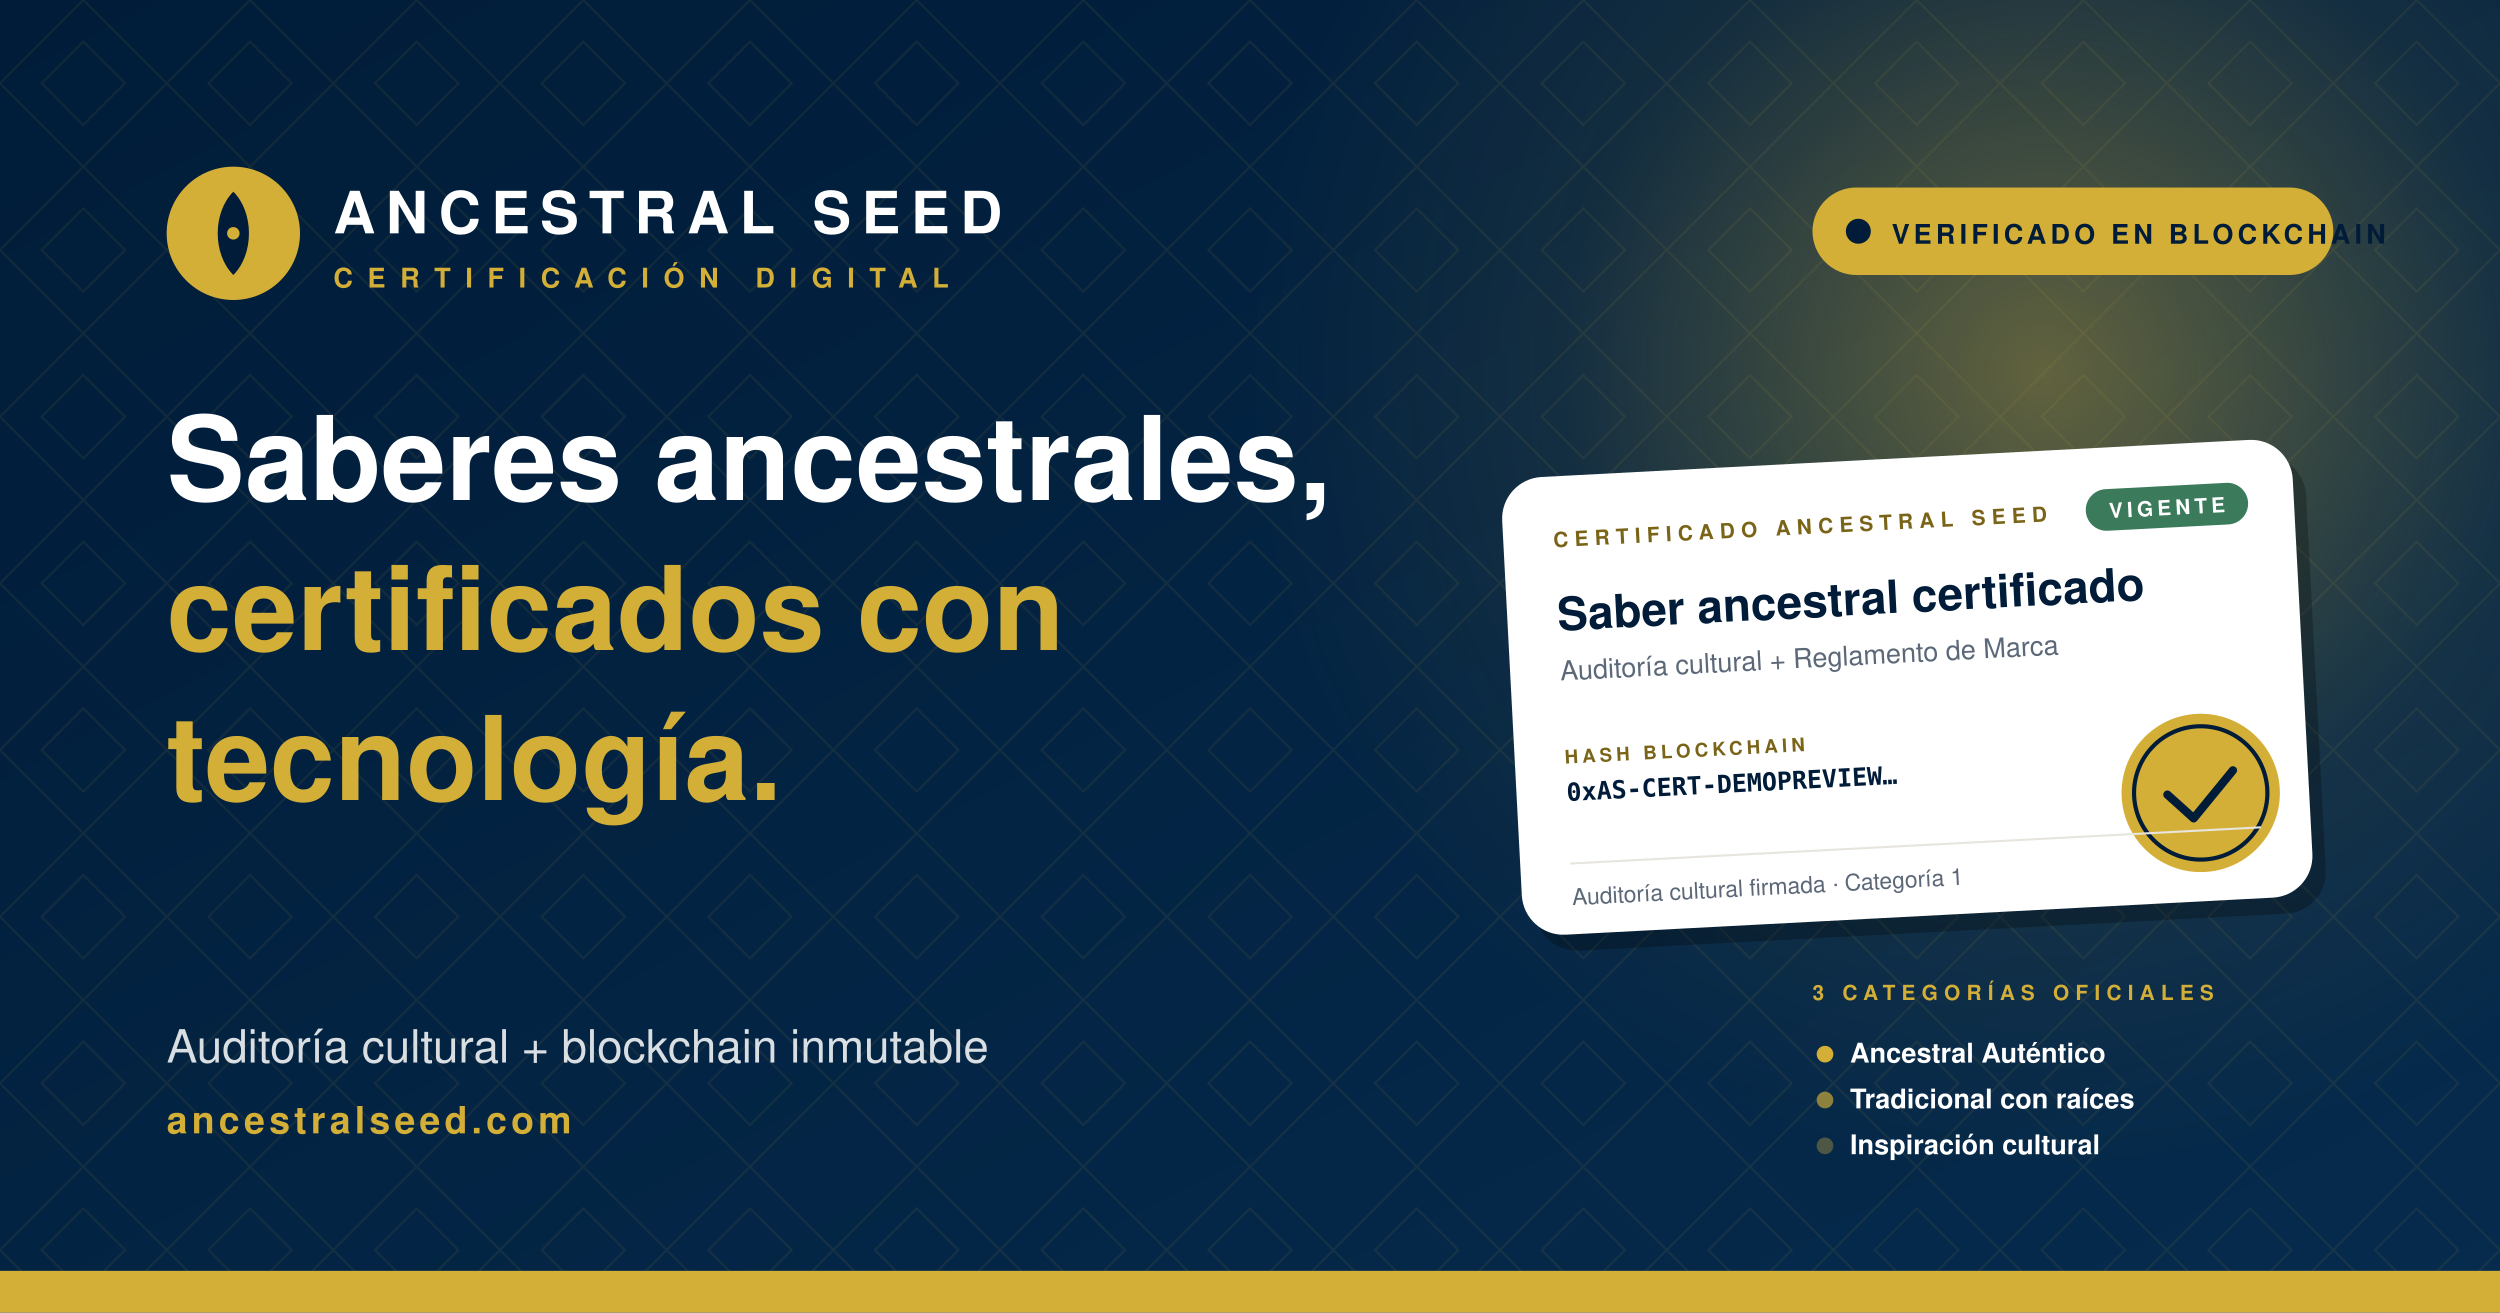
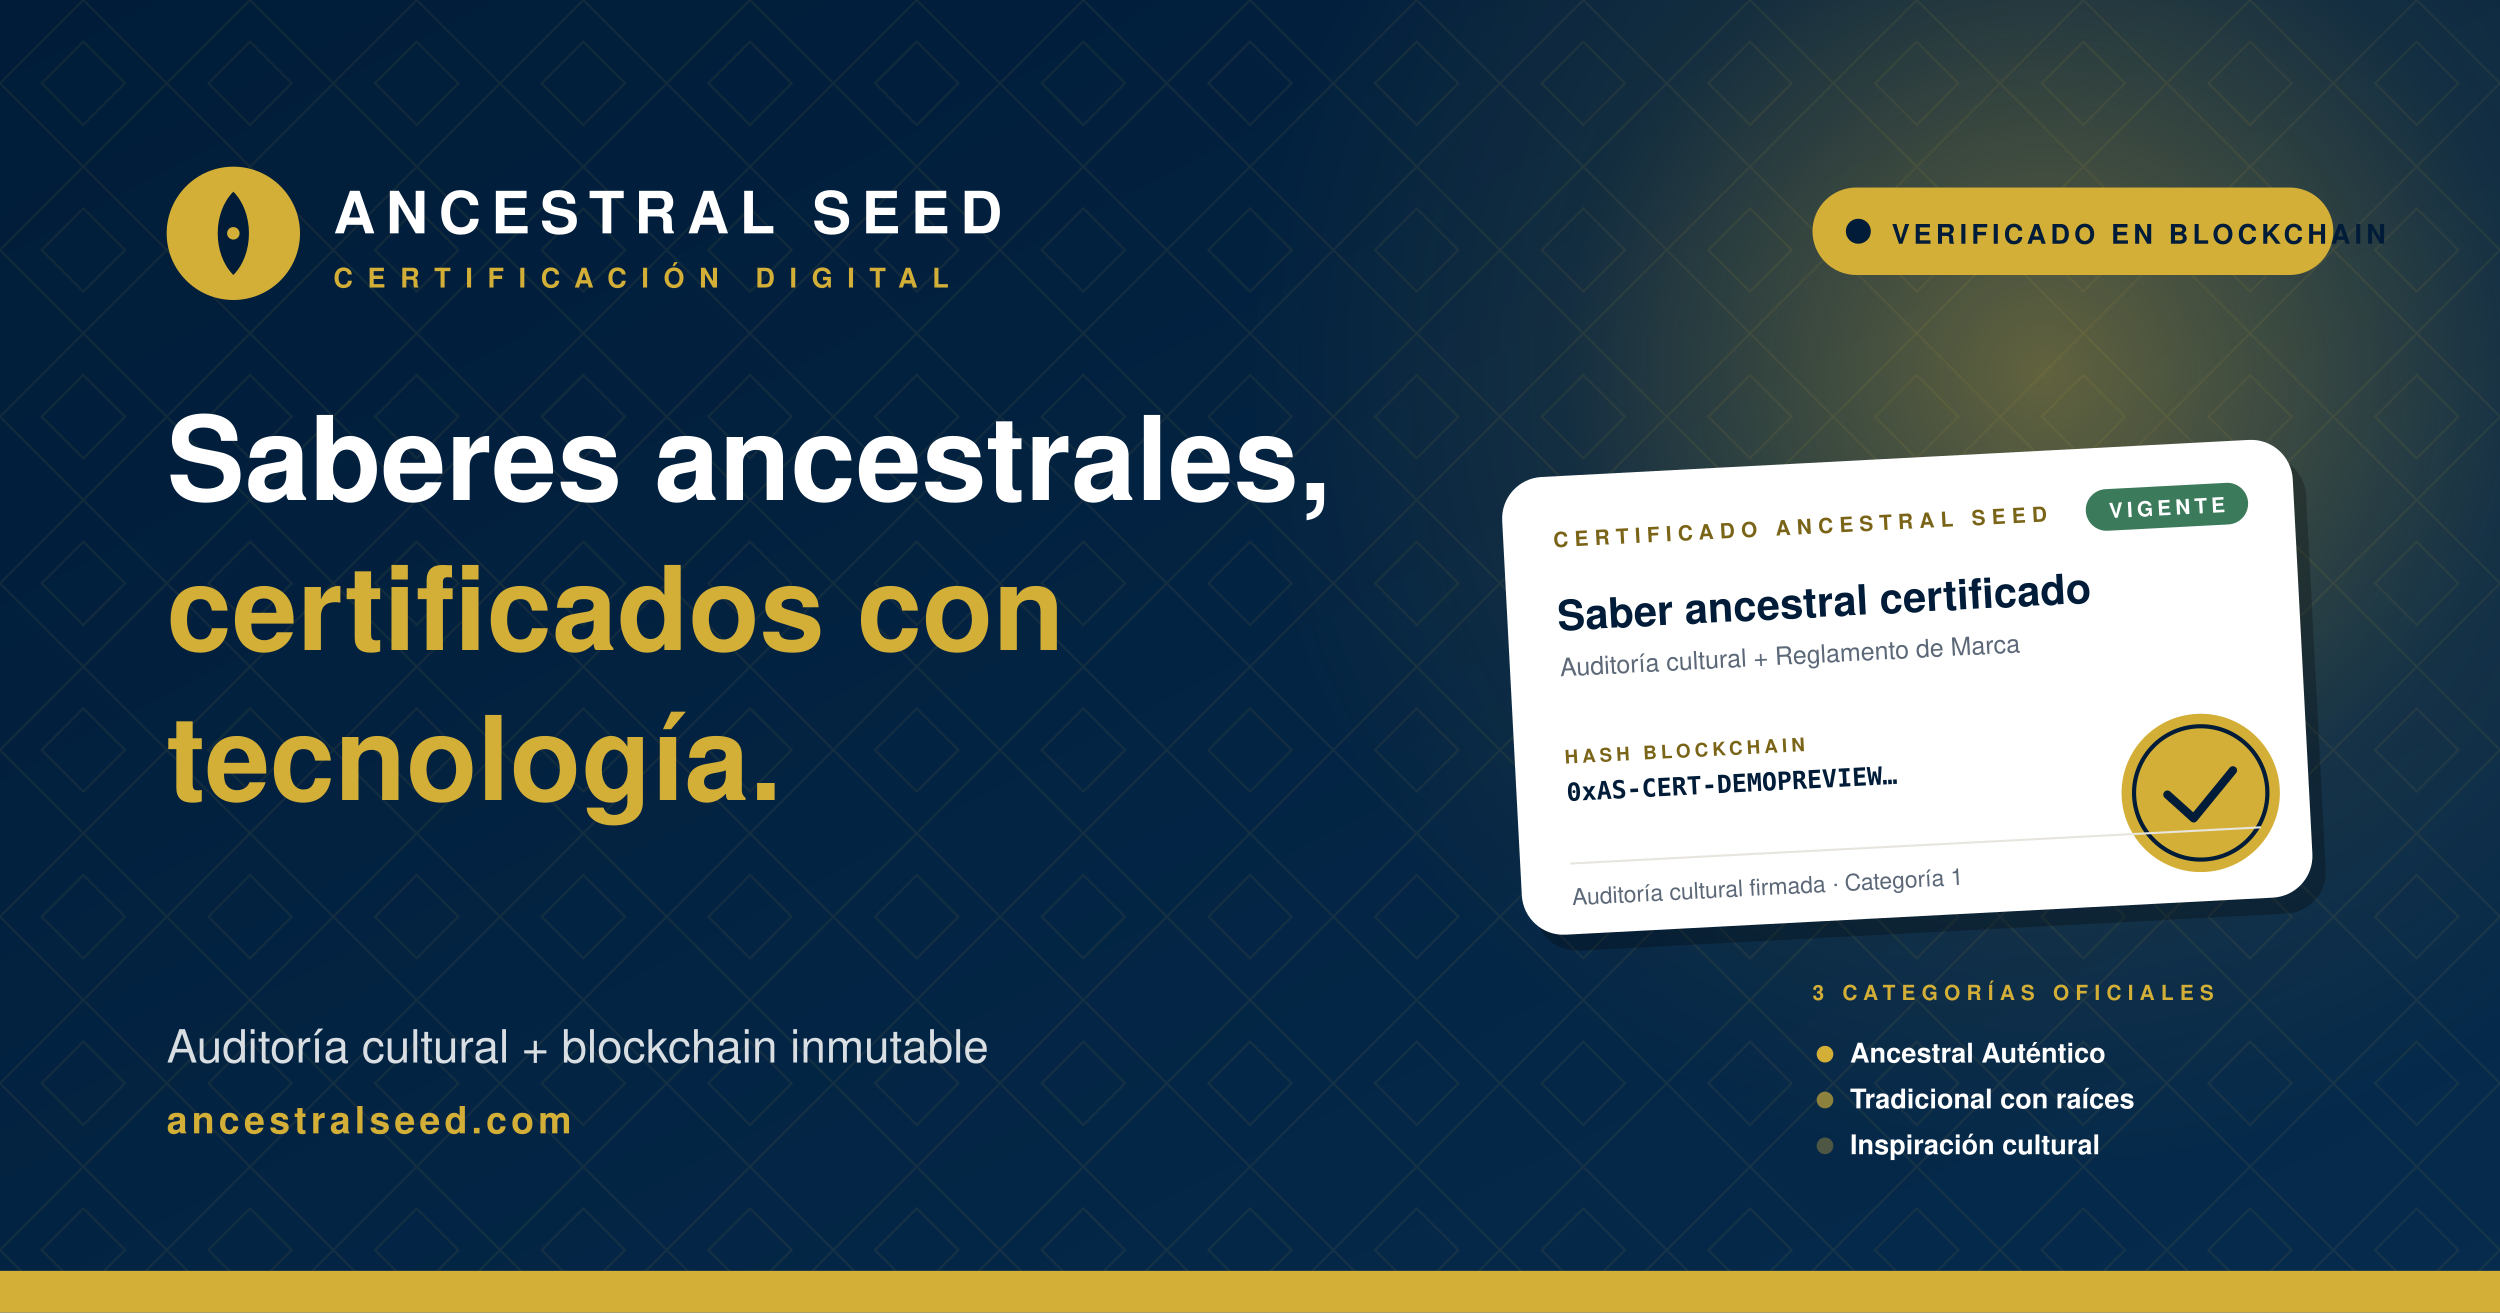
<svg xmlns="http://www.w3.org/2000/svg" width="1200" height="630" viewBox="0 0 1200 630">
  <defs>
    <pattern id="aztec" x="0" y="0" width="80" height="80" patternUnits="userSpaceOnUse">
      <g stroke="#D4AF37" stroke-width="1" fill="none" opacity="0.08">
        <path d="M0 40 L40 0 L80 40 L40 80 Z" />
        <path d="M20 40 L40 20 L60 40 L40 60 Z" />
      </g>
    </pattern>
    <radialGradient id="glow" cx="0.5" cy="0.5" r="0.5">
      <stop offset="0%" stop-color="#D4AF37" stop-opacity="0.45" />
      <stop offset="60%" stop-color="#D4AF37" stop-opacity="0.08" />
      <stop offset="100%" stop-color="#D4AF37" stop-opacity="0" />
    </radialGradient>
    <linearGradient id="bg" x1="0%" y1="0%" x2="100%" y2="100%">
      <stop offset="0%" stop-color="#001c38" />
      <stop offset="100%" stop-color="#062B4D" />
    </linearGradient>
  </defs>
  <rect width="1200" height="630" fill="url(#bg)" />
  <rect width="1200" height="630" fill="url(#aztec)" />
  <ellipse cx="980" cy="180" rx="380" ry="380" fill="url(#glow)" />
  <rect x="0" y="610" width="1200" height="20" fill="#D4AF37" />
  <g transform="translate(80, 80)">
    <g transform="translate(0, 0)">
      <circle cx="32" cy="32" r="32" fill="#D4AF37" />
      <path d="M32 12 C 22 22, 22 42, 32 52 C 42 42, 42 22, 32 12 Z" fill="#001c38" />
      <circle cx="32" cy="32" r="3" fill="#D4AF37" />
    </g>
    <text x="80" y="32" font-family="Montserrat, Helvetica, Arial, sans-serif" font-weight="800" font-size="28" letter-spacing="5" fill="#FFFFFF">ANCESTRAL SEED</text>
    <text x="80" y="58" font-family="Montserrat, Helvetica, Arial, sans-serif" font-weight="600" font-size="13" letter-spacing="7" fill="#D4AF37">CERTIFICACIÓN DIGITAL</text>
  </g>
  <g transform="translate(870, 90)">
    <rect x="0" y="0" width="250" height="42" rx="21" fill="#D4AF37" />
    <circle cx="22" cy="21" r="6" fill="#001c38" />
    <text x="38" y="27" font-family="Montserrat, Helvetica, Arial, sans-serif" font-weight="700" font-size="13" letter-spacing="2" fill="#001c38">VERIFICADO EN BLOCKCHAIN</text>
  </g>
  <g transform="translate(80, 240)">
    <text font-family="Montserrat, Helvetica, Arial, sans-serif" font-weight="800" font-size="56" fill="#FFFFFF">
      <tspan x="0" y="0">Saberes ancestrales,</tspan>
      <tspan x="0" y="72" fill="#D4AF37">certificados con</tspan>
      <tspan x="0" y="144" fill="#D4AF37">tecnología.</tspan>
    </text>
  </g>
  <g transform="translate(720, 230) rotate(-3)">
    <rect x="6" y="8" width="380" height="220" rx="20" fill="#000000" opacity="0.25" />
    <rect x="0" y="0" width="380" height="220" rx="20" fill="#FFFFFF" />
    <text x="24" y="34" font-family="Montserrat, Helvetica, Arial, sans-serif" font-weight="700" font-size="10" letter-spacing="3" fill="#7A6418">CERTIFICADO ANCESTRAL SEED</text>
    <rect x="280" y="20" width="78" height="20" rx="10" fill="#3B7B5C" />
    <text x="319" y="34" font-family="Montserrat, Helvetica, Arial, sans-serif" font-weight="700" font-size="10" letter-spacing="2" text-anchor="middle" fill="#FFFFFF">VIGENTE</text>
-     <text x="24" y="74" font-family="Montserrat, Helvetica, Arial, sans-serif" font-weight="800" font-size="22" fill="#001c38">Saber ancestral certificado</text>
-     <text x="24" y="98" font-family="Montserrat, Helvetica, Arial, sans-serif" font-weight="500" font-size="13" fill="#5C6878">Auditoría cultural + Reglamento de Marca</text>
+     <text x="24" y="74" font-family="Montserrat, Helvetica, Arial, sans-serif" font-weight="800" font-size="20" fill="#001c38">Saber ancestral certificado</text>
+     <text x="24" y="96" font-family="Montserrat, Helvetica, Arial, sans-serif" font-weight="500" font-size="12" fill="#5C6878">Auditoría cultural + Reglamento de Marca</text>
    <text x="24" y="138" font-family="Montserrat, Helvetica, Arial, sans-serif" font-weight="700" font-size="9" letter-spacing="2" fill="#7A6418">HASH BLOCKCHAIN</text>
    <text x="24" y="156" font-family="ui-monospace, SF Mono, Menlo, monospace" font-weight="600" font-size="12" fill="#001c38">0xAS-CERT-DEMOPREVIEW…</text>
    <g transform="translate(290, 130)">
      <circle cx="38" cy="38" r="38" fill="#D4AF37" />
      <circle cx="38" cy="38" r="32" fill="none" stroke="#001c38" stroke-width="2" />
      <path d="M22 38 L34 50 L54 28" stroke="#001c38" stroke-width="4" fill="none" stroke-linecap="round" stroke-linejoin="round" />
    </g>
    <line x1="24" y1="186" x2="356" y2="186" stroke="#E7E5DE" stroke-width="1" />
    <text x="24" y="206" font-family="Montserrat, Helvetica, Arial, sans-serif" font-weight="500" font-size="11" fill="#5C6878">Auditoría cultural firmada · Categoría 1</text>
  </g>
  <g transform="translate(80, 510)">
    <text font-family="Montserrat, Helvetica, Arial, sans-serif" font-weight="500" font-size="22" fill="#FFFFFF" opacity="0.85">
      Auditoría cultural + blockchain inmutable
    </text>
    <text font-family="Montserrat, Helvetica, Arial, sans-serif" font-weight="700" font-size="18" fill="#D4AF37" y="34" letter-spacing="2">
      ancestralseed.com
    </text>
  </g>
  <g transform="translate(870, 480)" font-family="Montserrat, Helvetica, Arial, sans-serif">
    <text font-weight="700" font-size="10" letter-spacing="3" fill="#D4AF37" y="0">3 CATEGORÍAS OFICIALES</text>
    <g transform="translate(0, 20)">
      <circle cx="6" cy="6" r="4" fill="#D4AF37" />
      <text x="18" y="10" font-weight="600" font-size="13" fill="#FFFFFF">Ancestral Auténtico</text>
    </g>
    <g transform="translate(0, 42)">
      <circle cx="6" cy="6" r="4" fill="#D4AF37" opacity="0.65" />
      <text x="18" y="10" font-weight="600" font-size="13" fill="#FFFFFF">Tradicional con raíces</text>
    </g>
    <g transform="translate(0, 64)">
      <circle cx="6" cy="6" r="4" fill="#D4AF37" opacity="0.35" />
      <text x="18" y="10" font-weight="600" font-size="13" fill="#FFFFFF">Inspiración cultural</text>
    </g>
  </g>
</svg>
